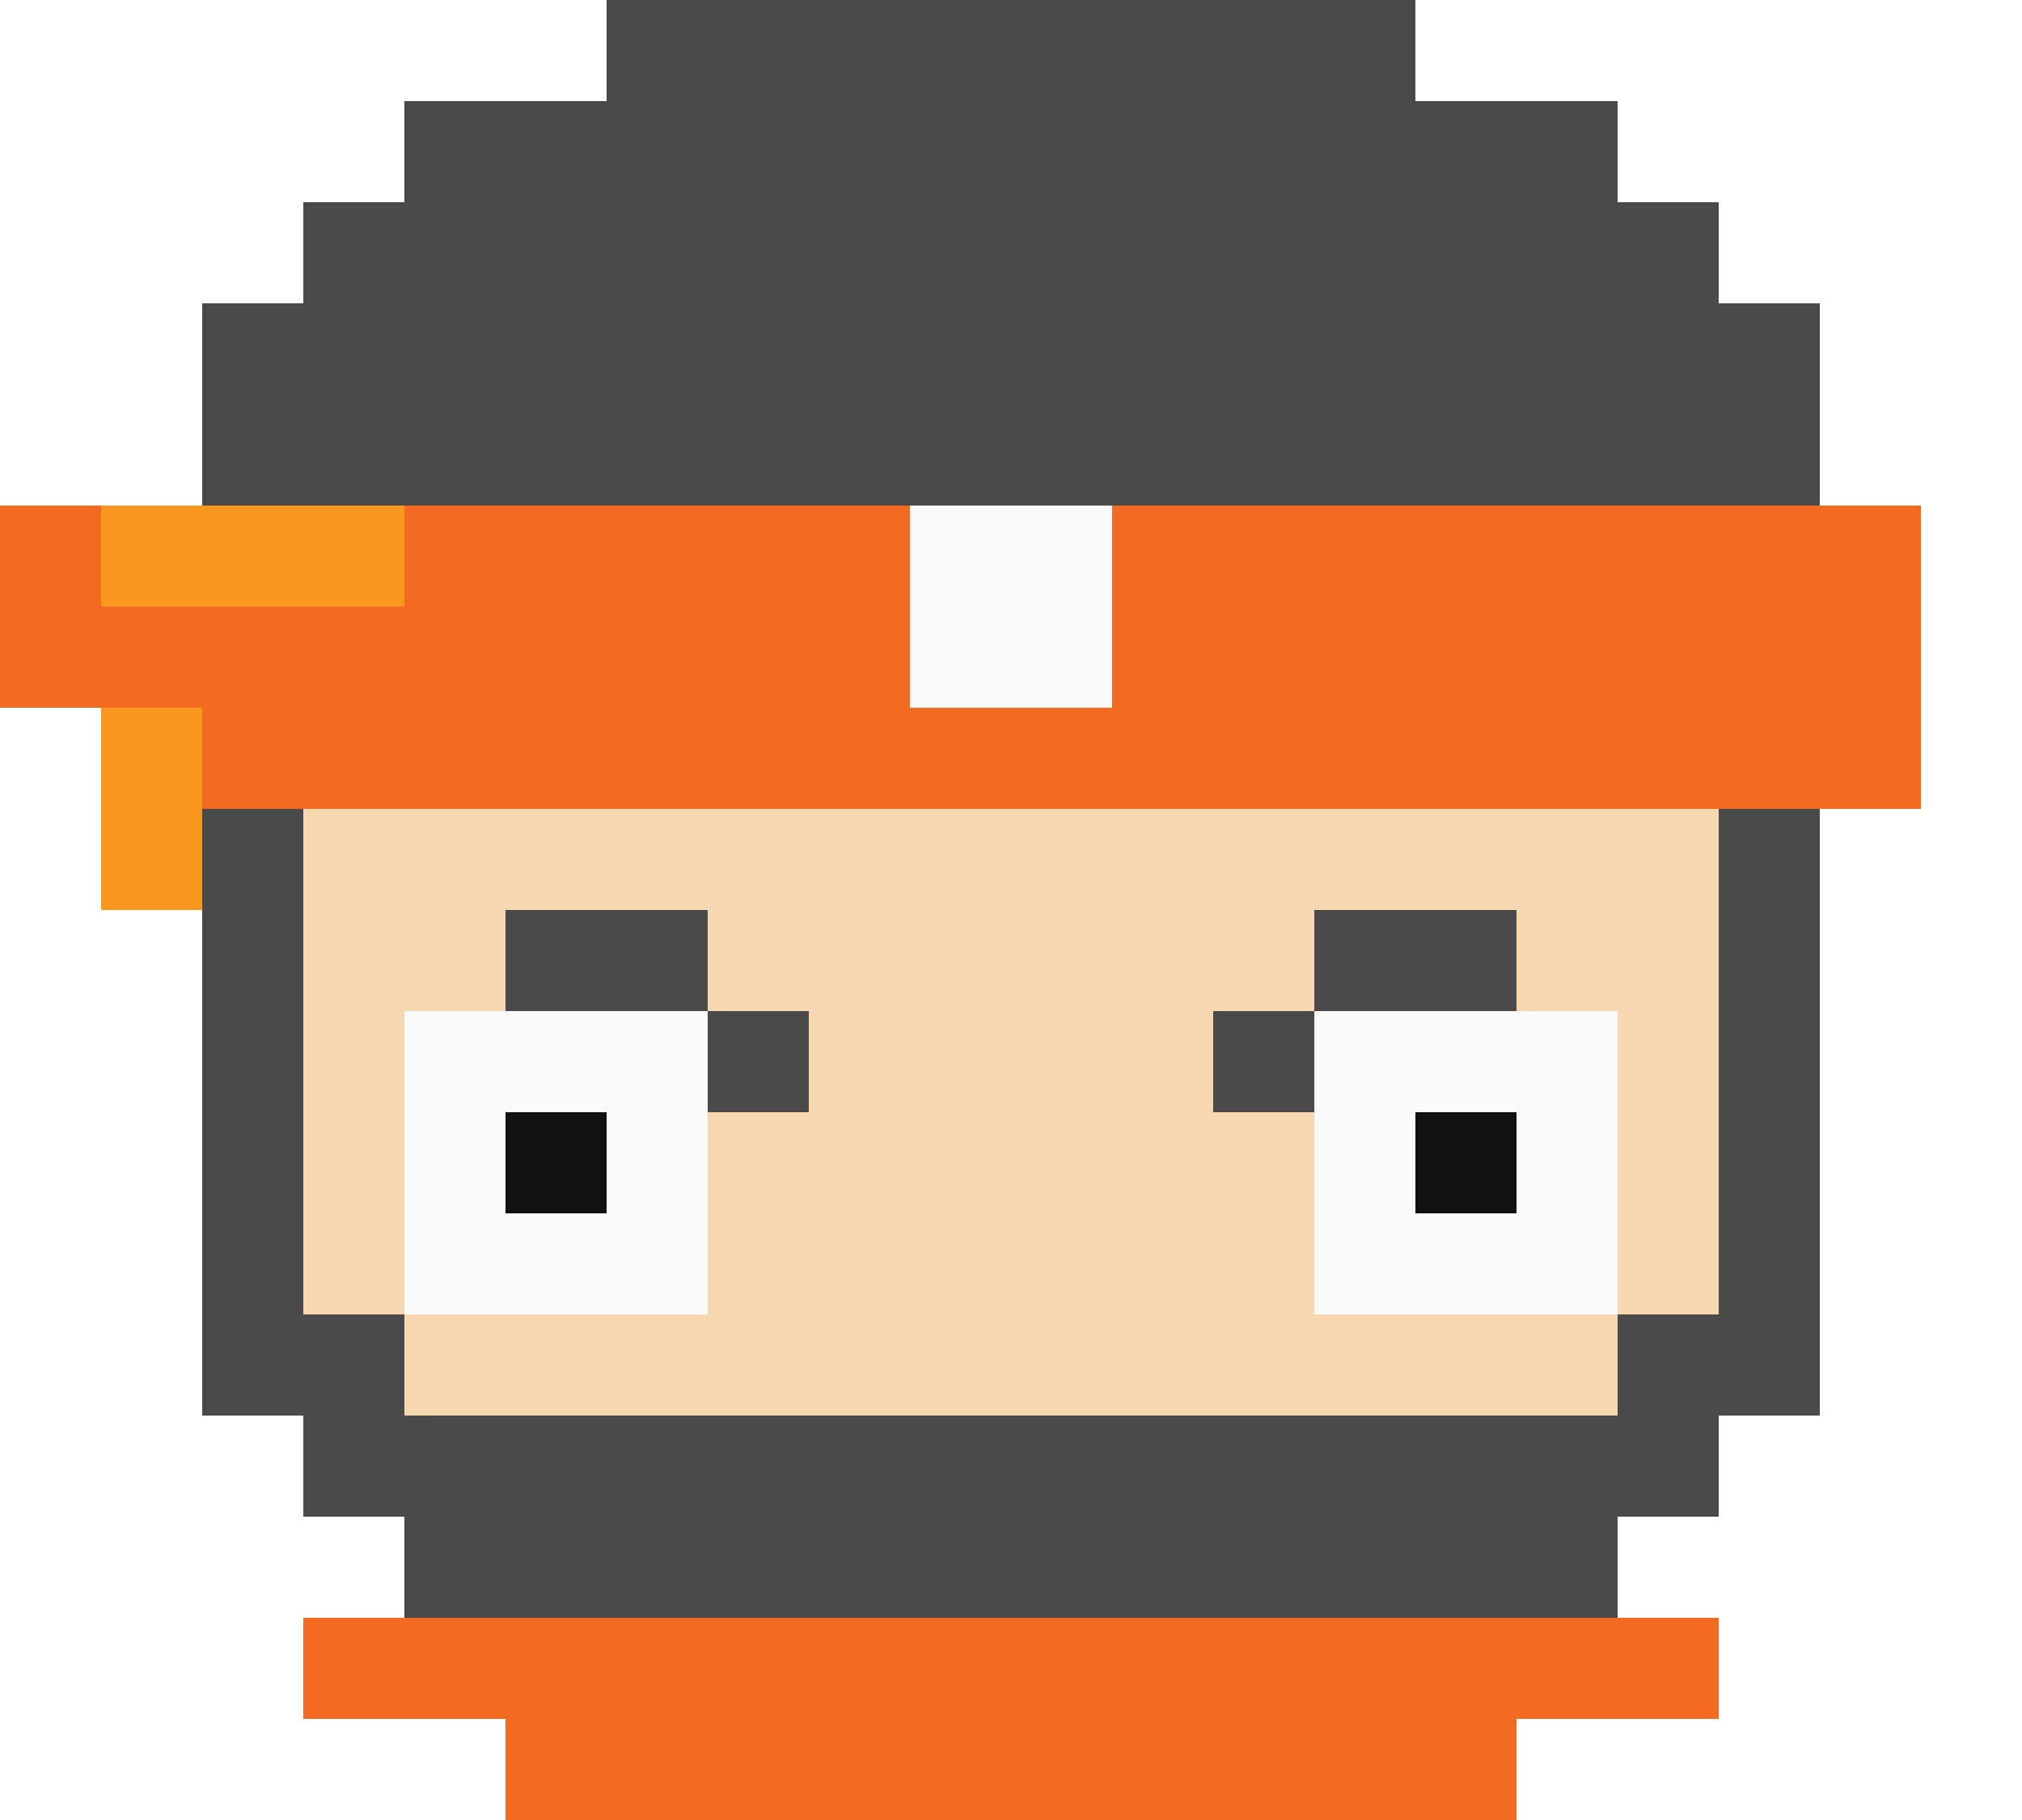
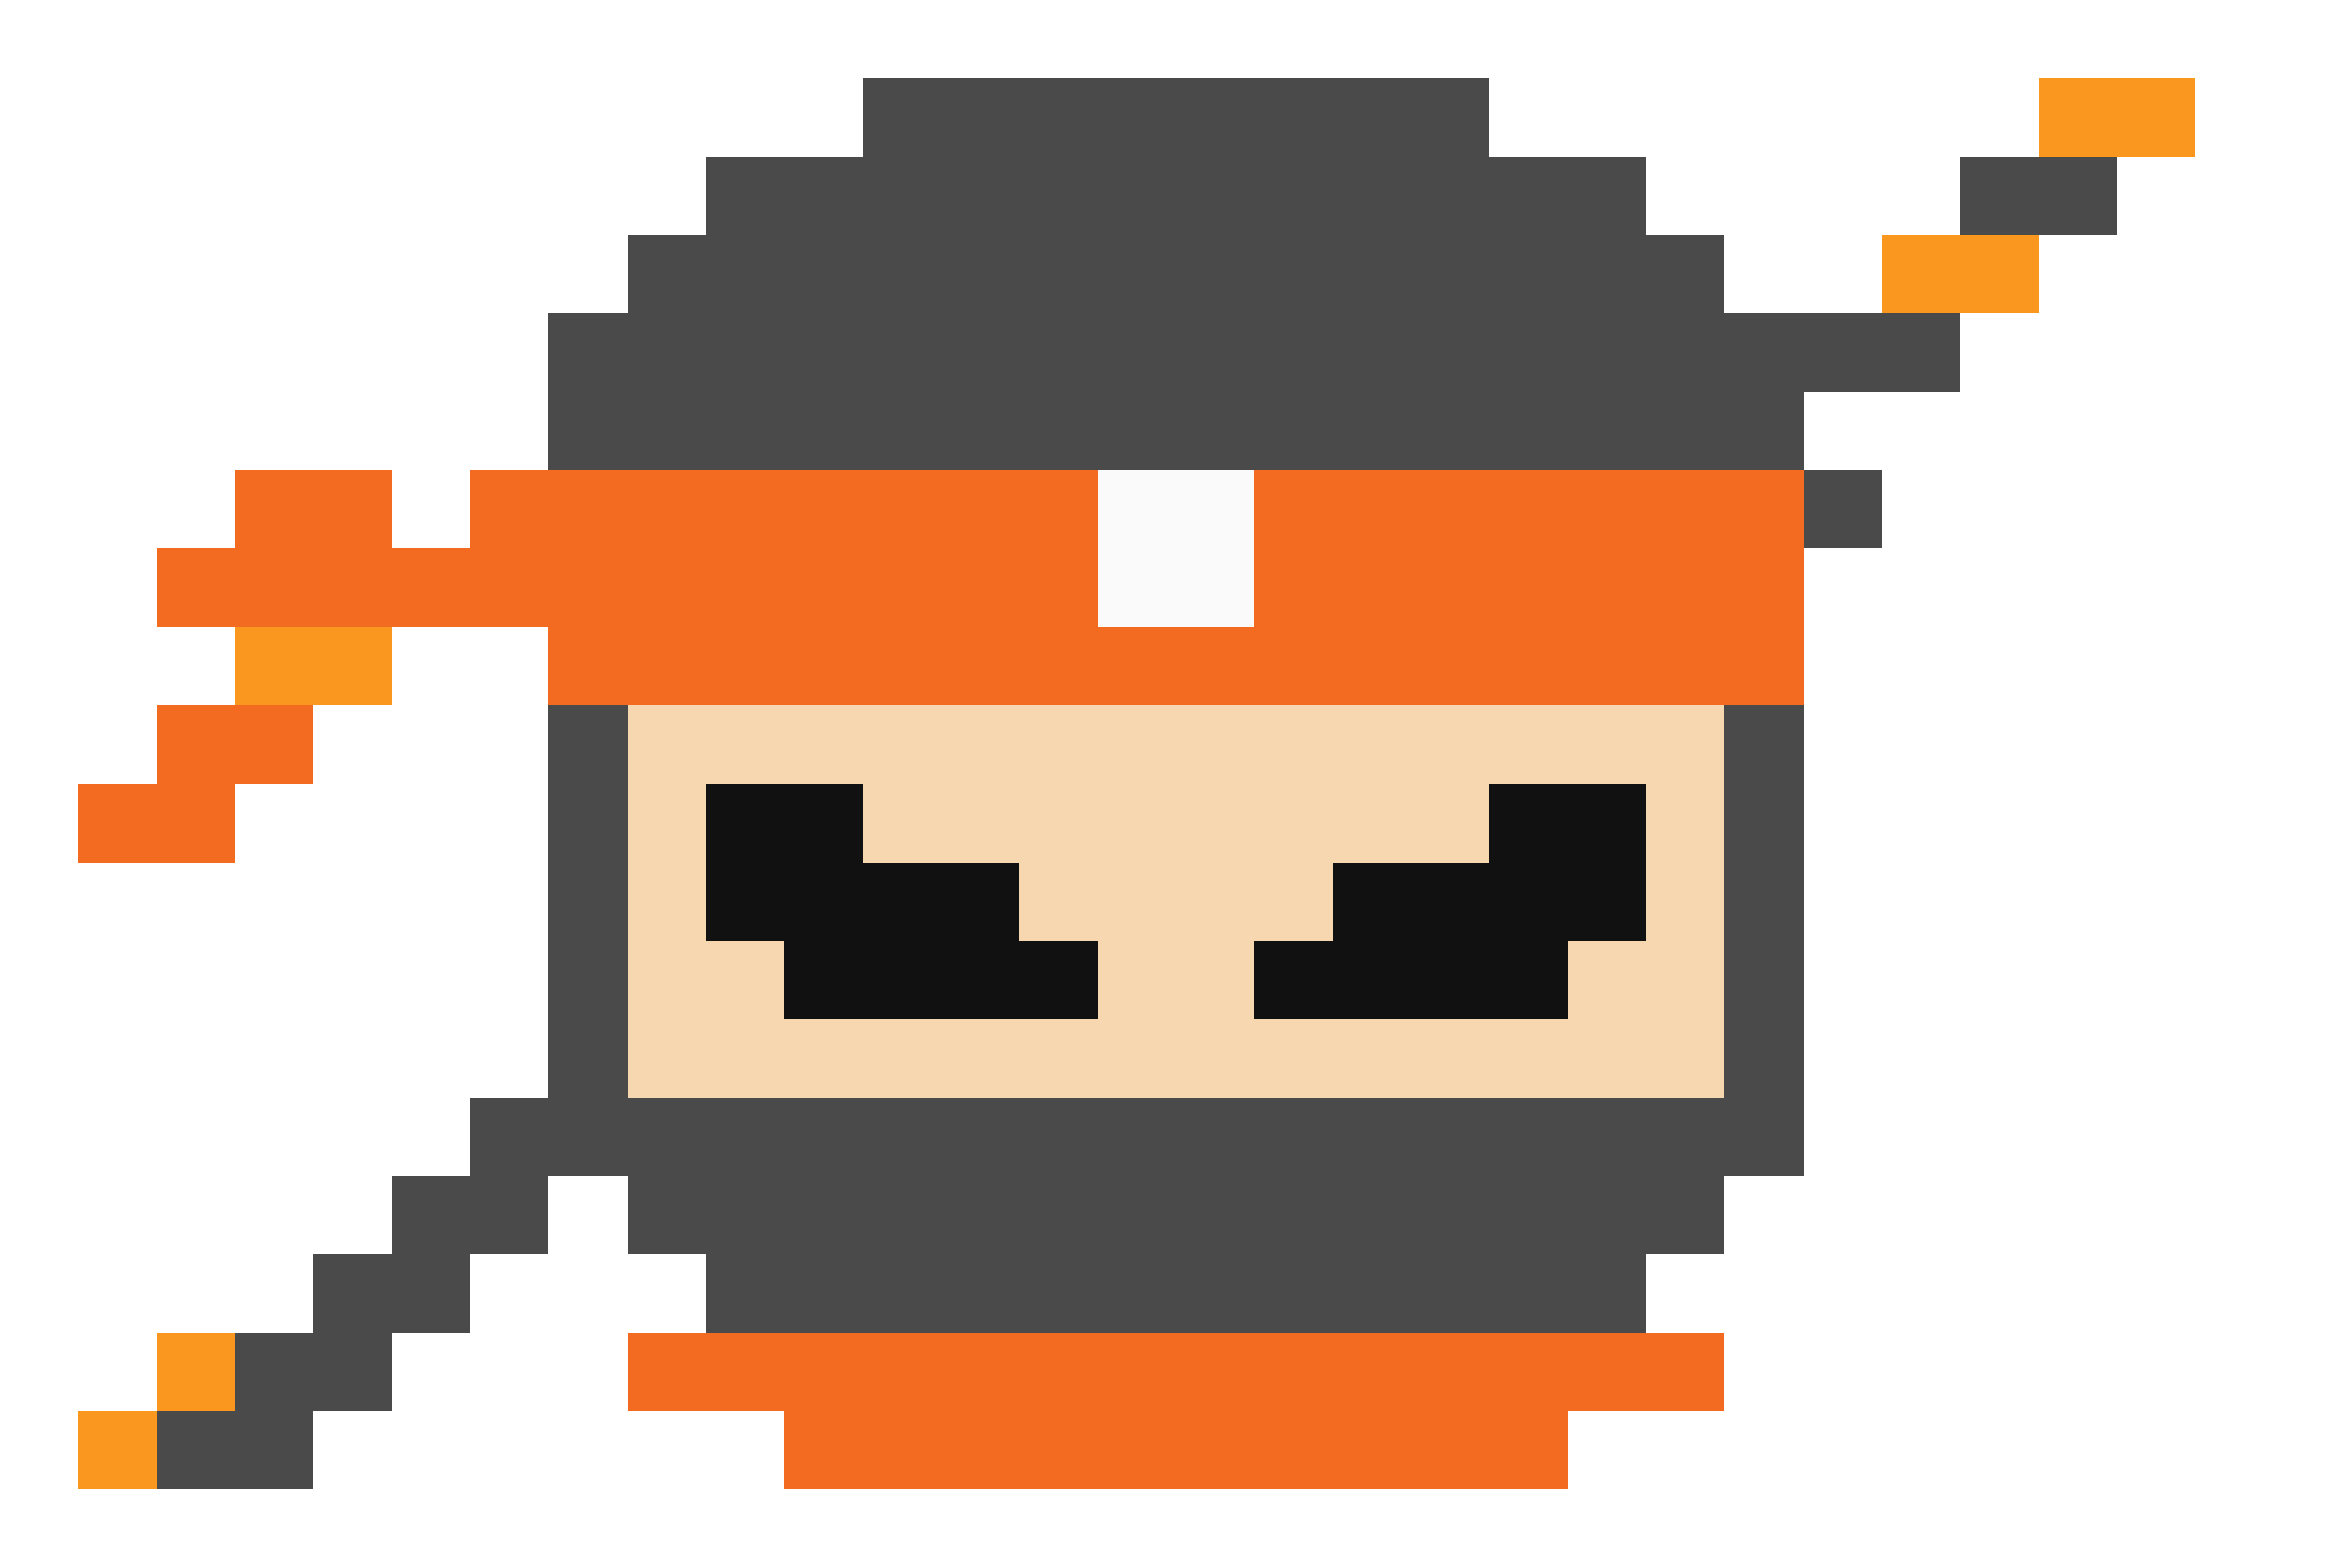
- <svg xmlns="http://www.w3.org/2000/svg" viewBox="0 0 200 180" width="200" height="180" shape-rendering="crispEdges" role="img" aria-label="jac-mini-coder ninja mascot">
-   <rect x="60" y="0" width="10" height="10" fill="#4a4a4a" />
-   <rect x="70" y="0" width="10" height="10" fill="#4a4a4a" />
-   <rect x="80" y="0" width="10" height="10" fill="#4a4a4a" />
-   <rect x="90" y="0" width="10" height="10" fill="#4a4a4a" />
-   <rect x="100" y="0" width="10" height="10" fill="#4a4a4a" />
-   <rect x="110" y="0" width="10" height="10" fill="#4a4a4a" />
-   <rect x="120" y="0" width="10" height="10" fill="#4a4a4a" />
-   <rect x="130" y="0" width="10" height="10" fill="#4a4a4a" />
-   <rect x="40" y="10" width="10" height="10" fill="#4a4a4a" />
-   <rect x="50" y="10" width="10" height="10" fill="#4a4a4a" />
-   <rect x="60" y="10" width="10" height="10" fill="#4a4a4a" />
-   <rect x="70" y="10" width="10" height="10" fill="#4a4a4a" />
-   <rect x="80" y="10" width="10" height="10" fill="#4a4a4a" />
-   <rect x="90" y="10" width="10" height="10" fill="#4a4a4a" />
-   <rect x="100" y="10" width="10" height="10" fill="#4a4a4a" />
-   <rect x="110" y="10" width="10" height="10" fill="#4a4a4a" />
-   <rect x="120" y="10" width="10" height="10" fill="#4a4a4a" />
-   <rect x="130" y="10" width="10" height="10" fill="#4a4a4a" />
-   <rect x="140" y="10" width="10" height="10" fill="#4a4a4a" />
-   <rect x="150" y="10" width="10" height="10" fill="#4a4a4a" />
-   <rect x="30" y="20" width="10" height="10" fill="#4a4a4a" />
-   <rect x="40" y="20" width="10" height="10" fill="#4a4a4a" />
-   <rect x="50" y="20" width="10" height="10" fill="#4a4a4a" />
-   <rect x="60" y="20" width="10" height="10" fill="#4a4a4a" />
-   <rect x="70" y="20" width="10" height="10" fill="#4a4a4a" />
-   <rect x="80" y="20" width="10" height="10" fill="#4a4a4a" />
-   <rect x="90" y="20" width="10" height="10" fill="#4a4a4a" />
-   <rect x="100" y="20" width="10" height="10" fill="#4a4a4a" />
-   <rect x="110" y="20" width="10" height="10" fill="#4a4a4a" />
-   <rect x="120" y="20" width="10" height="10" fill="#4a4a4a" />
-   <rect x="130" y="20" width="10" height="10" fill="#4a4a4a" />
-   <rect x="140" y="20" width="10" height="10" fill="#4a4a4a" />
-   <rect x="150" y="20" width="10" height="10" fill="#4a4a4a" />
-   <rect x="160" y="20" width="10" height="10" fill="#4a4a4a" />
-   <rect x="20" y="30" width="10" height="10" fill="#4a4a4a" />
-   <rect x="30" y="30" width="10" height="10" fill="#4a4a4a" />
-   <rect x="40" y="30" width="10" height="10" fill="#4a4a4a" />
-   <rect x="50" y="30" width="10" height="10" fill="#4a4a4a" />
-   <rect x="60" y="30" width="10" height="10" fill="#4a4a4a" />
-   <rect x="70" y="30" width="10" height="10" fill="#4a4a4a" />
-   <rect x="80" y="30" width="10" height="10" fill="#4a4a4a" />
-   <rect x="90" y="30" width="10" height="10" fill="#4a4a4a" />
-   <rect x="100" y="30" width="10" height="10" fill="#4a4a4a" />
-   <rect x="110" y="30" width="10" height="10" fill="#4a4a4a" />
-   <rect x="120" y="30" width="10" height="10" fill="#4a4a4a" />
-   <rect x="130" y="30" width="10" height="10" fill="#4a4a4a" />
-   <rect x="140" y="30" width="10" height="10" fill="#4a4a4a" />
-   <rect x="150" y="30" width="10" height="10" fill="#4a4a4a" />
-   <rect x="160" y="30" width="10" height="10" fill="#4a4a4a" />
-   <rect x="170" y="30" width="10" height="10" fill="#4a4a4a" />
-   <rect x="20" y="40" width="10" height="10" fill="#4a4a4a" />
-   <rect x="30" y="40" width="10" height="10" fill="#4a4a4a" />
-   <rect x="40" y="40" width="10" height="10" fill="#4a4a4a" />
-   <rect x="50" y="40" width="10" height="10" fill="#4a4a4a" />
-   <rect x="60" y="40" width="10" height="10" fill="#4a4a4a" />
-   <rect x="70" y="40" width="10" height="10" fill="#4a4a4a" />
-   <rect x="80" y="40" width="10" height="10" fill="#4a4a4a" />
-   <rect x="90" y="40" width="10" height="10" fill="#4a4a4a" />
-   <rect x="100" y="40" width="10" height="10" fill="#4a4a4a" />
-   <rect x="110" y="40" width="10" height="10" fill="#4a4a4a" />
-   <rect x="120" y="40" width="10" height="10" fill="#4a4a4a" />
-   <rect x="130" y="40" width="10" height="10" fill="#4a4a4a" />
-   <rect x="140" y="40" width="10" height="10" fill="#4a4a4a" />
-   <rect x="150" y="40" width="10" height="10" fill="#4a4a4a" />
-   <rect x="160" y="40" width="10" height="10" fill="#4a4a4a" />
-   <rect x="170" y="40" width="10" height="10" fill="#4a4a4a" />
-   <rect x="0" y="50" width="10" height="10" fill="#f26b21" />
-   <rect x="10" y="50" width="10" height="10" fill="#f9971e" />
-   <rect x="20" y="50" width="10" height="10" fill="#f9971e" />
-   <rect x="30" y="50" width="10" height="10" fill="#f9971e" />
-   <rect x="40" y="50" width="10" height="10" fill="#f26b21" />
-   <rect x="50" y="50" width="10" height="10" fill="#f26b21" />
-   <rect x="60" y="50" width="10" height="10" fill="#f26b21" />
-   <rect x="70" y="50" width="10" height="10" fill="#f26b21" />
-   <rect x="80" y="50" width="10" height="10" fill="#f26b21" />
-   <rect x="90" y="50" width="10" height="10" fill="#fafafa" />
-   <rect x="100" y="50" width="10" height="10" fill="#fafafa" />
-   <rect x="110" y="50" width="10" height="10" fill="#f26b21" />
-   <rect x="120" y="50" width="10" height="10" fill="#f26b21" />
-   <rect x="130" y="50" width="10" height="10" fill="#f26b21" />
-   <rect x="140" y="50" width="10" height="10" fill="#f26b21" />
-   <rect x="150" y="50" width="10" height="10" fill="#f26b21" />
-   <rect x="160" y="50" width="10" height="10" fill="#f26b21" />
-   <rect x="170" y="50" width="10" height="10" fill="#f26b21" />
-   <rect x="180" y="50" width="10" height="10" fill="#f26b21" />
-   <rect x="0" y="60" width="10" height="10" fill="#f26b21" />
-   <rect x="10" y="60" width="10" height="10" fill="#f26b21" />
-   <rect x="20" y="60" width="10" height="10" fill="#f26b21" />
-   <rect x="30" y="60" width="10" height="10" fill="#f26b21" />
-   <rect x="40" y="60" width="10" height="10" fill="#f26b21" />
-   <rect x="50" y="60" width="10" height="10" fill="#f26b21" />
-   <rect x="60" y="60" width="10" height="10" fill="#f26b21" />
-   <rect x="70" y="60" width="10" height="10" fill="#f26b21" />
-   <rect x="80" y="60" width="10" height="10" fill="#f26b21" />
-   <rect x="90" y="60" width="10" height="10" fill="#fafafa" />
-   <rect x="100" y="60" width="10" height="10" fill="#fafafa" />
-   <rect x="110" y="60" width="10" height="10" fill="#f26b21" />
-   <rect x="120" y="60" width="10" height="10" fill="#f26b21" />
-   <rect x="130" y="60" width="10" height="10" fill="#f26b21" />
-   <rect x="140" y="60" width="10" height="10" fill="#f26b21" />
-   <rect x="150" y="60" width="10" height="10" fill="#f26b21" />
-   <rect x="160" y="60" width="10" height="10" fill="#f26b21" />
-   <rect x="170" y="60" width="10" height="10" fill="#f26b21" />
-   <rect x="180" y="60" width="10" height="10" fill="#f26b21" />
-   <rect x="10" y="70" width="10" height="10" fill="#f9971e" />
-   <rect x="20" y="70" width="10" height="10" fill="#f26b21" />
-   <rect x="30" y="70" width="10" height="10" fill="#f26b21" />
-   <rect x="40" y="70" width="10" height="10" fill="#f26b21" />
-   <rect x="50" y="70" width="10" height="10" fill="#f26b21" />
-   <rect x="60" y="70" width="10" height="10" fill="#f26b21" />
-   <rect x="70" y="70" width="10" height="10" fill="#f26b21" />
-   <rect x="80" y="70" width="10" height="10" fill="#f26b21" />
-   <rect x="90" y="70" width="10" height="10" fill="#f26b21" />
-   <rect x="100" y="70" width="10" height="10" fill="#f26b21" />
-   <rect x="110" y="70" width="10" height="10" fill="#f26b21" />
-   <rect x="120" y="70" width="10" height="10" fill="#f26b21" />
-   <rect x="130" y="70" width="10" height="10" fill="#f26b21" />
-   <rect x="140" y="70" width="10" height="10" fill="#f26b21" />
-   <rect x="150" y="70" width="10" height="10" fill="#f26b21" />
-   <rect x="160" y="70" width="10" height="10" fill="#f26b21" />
-   <rect x="170" y="70" width="10" height="10" fill="#f26b21" />
-   <rect x="180" y="70" width="10" height="10" fill="#f26b21" />
-   <rect x="10" y="80" width="10" height="10" fill="#f9971e" />
-   <rect x="20" y="80" width="10" height="10" fill="#4a4a4a" />
-   <rect x="30" y="80" width="10" height="10" fill="#f6d7b0" />
-   <rect x="40" y="80" width="10" height="10" fill="#f6d7b0" />
-   <rect x="50" y="80" width="10" height="10" fill="#f6d7b0" />
-   <rect x="60" y="80" width="10" height="10" fill="#f6d7b0" />
-   <rect x="70" y="80" width="10" height="10" fill="#f6d7b0" />
-   <rect x="80" y="80" width="10" height="10" fill="#f6d7b0" />
-   <rect x="90" y="80" width="10" height="10" fill="#f6d7b0" />
-   <rect x="100" y="80" width="10" height="10" fill="#f6d7b0" />
-   <rect x="110" y="80" width="10" height="10" fill="#f6d7b0" />
-   <rect x="120" y="80" width="10" height="10" fill="#f6d7b0" />
-   <rect x="130" y="80" width="10" height="10" fill="#f6d7b0" />
-   <rect x="140" y="80" width="10" height="10" fill="#f6d7b0" />
-   <rect x="150" y="80" width="10" height="10" fill="#f6d7b0" />
-   <rect x="160" y="80" width="10" height="10" fill="#f6d7b0" />
-   <rect x="170" y="80" width="10" height="10" fill="#4a4a4a" />
-   <rect x="20" y="90" width="10" height="10" fill="#4a4a4a" />
-   <rect x="30" y="90" width="10" height="10" fill="#f6d7b0" />
-   <rect x="40" y="90" width="10" height="10" fill="#f6d7b0" />
-   <rect x="50" y="90" width="10" height="10" fill="#4a4a4a" />
-   <rect x="60" y="90" width="10" height="10" fill="#4a4a4a" />
-   <rect x="70" y="90" width="10" height="10" fill="#f6d7b0" />
-   <rect x="80" y="90" width="10" height="10" fill="#f6d7b0" />
-   <rect x="90" y="90" width="10" height="10" fill="#f6d7b0" />
-   <rect x="100" y="90" width="10" height="10" fill="#f6d7b0" />
-   <rect x="110" y="90" width="10" height="10" fill="#f6d7b0" />
-   <rect x="120" y="90" width="10" height="10" fill="#f6d7b0" />
-   <rect x="130" y="90" width="10" height="10" fill="#4a4a4a" />
-   <rect x="140" y="90" width="10" height="10" fill="#4a4a4a" />
-   <rect x="150" y="90" width="10" height="10" fill="#f6d7b0" />
-   <rect x="160" y="90" width="10" height="10" fill="#f6d7b0" />
-   <rect x="170" y="90" width="10" height="10" fill="#4a4a4a" />
-   <rect x="20" y="100" width="10" height="10" fill="#4a4a4a" />
-   <rect x="30" y="100" width="10" height="10" fill="#f6d7b0" />
-   <rect x="40" y="100" width="10" height="10" fill="#fafafa" />
-   <rect x="50" y="100" width="10" height="10" fill="#fafafa" />
-   <rect x="60" y="100" width="10" height="10" fill="#fafafa" />
-   <rect x="70" y="100" width="10" height="10" fill="#4a4a4a" />
-   <rect x="80" y="100" width="10" height="10" fill="#f6d7b0" />
-   <rect x="90" y="100" width="10" height="10" fill="#f6d7b0" />
-   <rect x="100" y="100" width="10" height="10" fill="#f6d7b0" />
-   <rect x="110" y="100" width="10" height="10" fill="#f6d7b0" />
-   <rect x="120" y="100" width="10" height="10" fill="#4a4a4a" />
-   <rect x="130" y="100" width="10" height="10" fill="#fafafa" />
-   <rect x="140" y="100" width="10" height="10" fill="#fafafa" />
-   <rect x="150" y="100" width="10" height="10" fill="#fafafa" />
-   <rect x="160" y="100" width="10" height="10" fill="#f6d7b0" />
-   <rect x="170" y="100" width="10" height="10" fill="#4a4a4a" />
-   <rect x="20" y="110" width="10" height="10" fill="#4a4a4a" />
-   <rect x="30" y="110" width="10" height="10" fill="#f6d7b0" />
-   <rect x="40" y="110" width="10" height="10" fill="#fafafa" />
-   <rect x="50" y="110" width="10" height="10" fill="#111111" />
-   <rect x="60" y="110" width="10" height="10" fill="#fafafa" />
-   <rect x="70" y="110" width="10" height="10" fill="#f6d7b0" />
-   <rect x="80" y="110" width="10" height="10" fill="#f6d7b0" />
-   <rect x="90" y="110" width="10" height="10" fill="#f6d7b0" />
-   <rect x="100" y="110" width="10" height="10" fill="#f6d7b0" />
-   <rect x="110" y="110" width="10" height="10" fill="#f6d7b0" />
-   <rect x="120" y="110" width="10" height="10" fill="#f6d7b0" />
-   <rect x="130" y="110" width="10" height="10" fill="#fafafa" />
-   <rect x="140" y="110" width="10" height="10" fill="#111111" />
-   <rect x="150" y="110" width="10" height="10" fill="#fafafa" />
-   <rect x="160" y="110" width="10" height="10" fill="#f6d7b0" />
-   <rect x="170" y="110" width="10" height="10" fill="#4a4a4a" />
-   <rect x="20" y="120" width="10" height="10" fill="#4a4a4a" />
-   <rect x="30" y="120" width="10" height="10" fill="#f6d7b0" />
-   <rect x="40" y="120" width="10" height="10" fill="#fafafa" />
-   <rect x="50" y="120" width="10" height="10" fill="#fafafa" />
-   <rect x="60" y="120" width="10" height="10" fill="#fafafa" />
-   <rect x="70" y="120" width="10" height="10" fill="#f6d7b0" />
-   <rect x="80" y="120" width="10" height="10" fill="#f6d7b0" />
-   <rect x="90" y="120" width="10" height="10" fill="#f6d7b0" />
-   <rect x="100" y="120" width="10" height="10" fill="#f6d7b0" />
-   <rect x="110" y="120" width="10" height="10" fill="#f6d7b0" />
-   <rect x="120" y="120" width="10" height="10" fill="#f6d7b0" />
-   <rect x="130" y="120" width="10" height="10" fill="#fafafa" />
-   <rect x="140" y="120" width="10" height="10" fill="#fafafa" />
-   <rect x="150" y="120" width="10" height="10" fill="#fafafa" />
-   <rect x="160" y="120" width="10" height="10" fill="#f6d7b0" />
-   <rect x="170" y="120" width="10" height="10" fill="#4a4a4a" />
-   <rect x="20" y="130" width="10" height="10" fill="#4a4a4a" />
-   <rect x="30" y="130" width="10" height="10" fill="#4a4a4a" />
-   <rect x="40" y="130" width="10" height="10" fill="#f6d7b0" />
-   <rect x="50" y="130" width="10" height="10" fill="#f6d7b0" />
-   <rect x="60" y="130" width="10" height="10" fill="#f6d7b0" />
-   <rect x="70" y="130" width="10" height="10" fill="#f6d7b0" />
-   <rect x="80" y="130" width="10" height="10" fill="#f6d7b0" />
-   <rect x="90" y="130" width="10" height="10" fill="#f6d7b0" />
-   <rect x="100" y="130" width="10" height="10" fill="#f6d7b0" />
-   <rect x="110" y="130" width="10" height="10" fill="#f6d7b0" />
-   <rect x="120" y="130" width="10" height="10" fill="#f6d7b0" />
-   <rect x="130" y="130" width="10" height="10" fill="#f6d7b0" />
-   <rect x="140" y="130" width="10" height="10" fill="#f6d7b0" />
-   <rect x="150" y="130" width="10" height="10" fill="#f6d7b0" />
-   <rect x="160" y="130" width="10" height="10" fill="#4a4a4a" />
-   <rect x="170" y="130" width="10" height="10" fill="#4a4a4a" />
-   <rect x="30" y="140" width="10" height="10" fill="#4a4a4a" />
-   <rect x="40" y="140" width="10" height="10" fill="#4a4a4a" />
-   <rect x="50" y="140" width="10" height="10" fill="#4a4a4a" />
-   <rect x="60" y="140" width="10" height="10" fill="#4a4a4a" />
-   <rect x="70" y="140" width="10" height="10" fill="#4a4a4a" />
-   <rect x="80" y="140" width="10" height="10" fill="#4a4a4a" />
-   <rect x="90" y="140" width="10" height="10" fill="#4a4a4a" />
-   <rect x="100" y="140" width="10" height="10" fill="#4a4a4a" />
-   <rect x="110" y="140" width="10" height="10" fill="#4a4a4a" />
-   <rect x="120" y="140" width="10" height="10" fill="#4a4a4a" />
-   <rect x="130" y="140" width="10" height="10" fill="#4a4a4a" />
-   <rect x="140" y="140" width="10" height="10" fill="#4a4a4a" />
-   <rect x="150" y="140" width="10" height="10" fill="#4a4a4a" />
-   <rect x="160" y="140" width="10" height="10" fill="#4a4a4a" />
-   <rect x="40" y="150" width="10" height="10" fill="#4a4a4a" />
-   <rect x="50" y="150" width="10" height="10" fill="#4a4a4a" />
-   <rect x="60" y="150" width="10" height="10" fill="#4a4a4a" />
-   <rect x="70" y="150" width="10" height="10" fill="#4a4a4a" />
-   <rect x="80" y="150" width="10" height="10" fill="#4a4a4a" />
-   <rect x="90" y="150" width="10" height="10" fill="#4a4a4a" />
-   <rect x="100" y="150" width="10" height="10" fill="#4a4a4a" />
-   <rect x="110" y="150" width="10" height="10" fill="#4a4a4a" />
-   <rect x="120" y="150" width="10" height="10" fill="#4a4a4a" />
-   <rect x="130" y="150" width="10" height="10" fill="#4a4a4a" />
-   <rect x="140" y="150" width="10" height="10" fill="#4a4a4a" />
-   <rect x="150" y="150" width="10" height="10" fill="#4a4a4a" />
-   <rect x="30" y="160" width="10" height="10" fill="#f26b21" />
-   <rect x="40" y="160" width="10" height="10" fill="#f26b21" />
-   <rect x="50" y="160" width="10" height="10" fill="#f26b21" />
-   <rect x="60" y="160" width="10" height="10" fill="#f26b21" />
-   <rect x="70" y="160" width="10" height="10" fill="#f26b21" />
-   <rect x="80" y="160" width="10" height="10" fill="#f26b21" />
-   <rect x="90" y="160" width="10" height="10" fill="#f26b21" />
-   <rect x="100" y="160" width="10" height="10" fill="#f26b21" />
-   <rect x="110" y="160" width="10" height="10" fill="#f26b21" />
-   <rect x="120" y="160" width="10" height="10" fill="#f26b21" />
-   <rect x="130" y="160" width="10" height="10" fill="#f26b21" />
-   <rect x="140" y="160" width="10" height="10" fill="#f26b21" />
-   <rect x="150" y="160" width="10" height="10" fill="#f26b21" />
-   <rect x="160" y="160" width="10" height="10" fill="#f26b21" />
-   <rect x="50" y="170" width="10" height="10" fill="#f26b21" />
-   <rect x="60" y="170" width="10" height="10" fill="#f26b21" />
-   <rect x="70" y="170" width="10" height="10" fill="#f26b21" />
-   <rect x="80" y="170" width="10" height="10" fill="#f26b21" />
-   <rect x="90" y="170" width="10" height="10" fill="#f26b21" />
-   <rect x="100" y="170" width="10" height="10" fill="#f26b21" />
-   <rect x="110" y="170" width="10" height="10" fill="#f26b21" />
-   <rect x="120" y="170" width="10" height="10" fill="#f26b21" />
-   <rect x="130" y="170" width="10" height="10" fill="#f26b21" />
-   <rect x="140" y="170" width="10" height="10" fill="#f26b21" />
+ <svg xmlns="http://www.w3.org/2000/svg" width="480" height="320" viewBox="0 0 30 20" shape-rendering="crispEdges">
+   <rect x="11" y="1" width="1" height="1" fill="#4a4a4a" />
+   <rect x="12" y="1" width="1" height="1" fill="#4a4a4a" />
+   <rect x="13" y="1" width="1" height="1" fill="#4a4a4a" />
+   <rect x="14" y="1" width="1" height="1" fill="#4a4a4a" />
+   <rect x="15" y="1" width="1" height="1" fill="#4a4a4a" />
+   <rect x="16" y="1" width="1" height="1" fill="#4a4a4a" />
+   <rect x="17" y="1" width="1" height="1" fill="#4a4a4a" />
+   <rect x="18" y="1" width="1" height="1" fill="#4a4a4a" />
+   <rect x="26" y="1" width="1" height="1" fill="#f9971e" />
+   <rect x="27" y="1" width="1" height="1" fill="#f9971e" />
+   <rect x="9" y="2" width="1" height="1" fill="#4a4a4a" />
+   <rect x="10" y="2" width="1" height="1" fill="#4a4a4a" />
+   <rect x="11" y="2" width="1" height="1" fill="#4a4a4a" />
+   <rect x="12" y="2" width="1" height="1" fill="#4a4a4a" />
+   <rect x="13" y="2" width="1" height="1" fill="#4a4a4a" />
+   <rect x="14" y="2" width="1" height="1" fill="#4a4a4a" />
+   <rect x="15" y="2" width="1" height="1" fill="#4a4a4a" />
+   <rect x="16" y="2" width="1" height="1" fill="#4a4a4a" />
+   <rect x="17" y="2" width="1" height="1" fill="#4a4a4a" />
+   <rect x="18" y="2" width="1" height="1" fill="#4a4a4a" />
+   <rect x="19" y="2" width="1" height="1" fill="#4a4a4a" />
+   <rect x="20" y="2" width="1" height="1" fill="#4a4a4a" />
+   <rect x="25" y="2" width="1" height="1" fill="#4a4a4a" />
+   <rect x="26" y="2" width="1" height="1" fill="#4a4a4a" />
+   <rect x="8" y="3" width="1" height="1" fill="#4a4a4a" />
+   <rect x="9" y="3" width="1" height="1" fill="#4a4a4a" />
+   <rect x="10" y="3" width="1" height="1" fill="#4a4a4a" />
+   <rect x="11" y="3" width="1" height="1" fill="#4a4a4a" />
+   <rect x="12" y="3" width="1" height="1" fill="#4a4a4a" />
+   <rect x="13" y="3" width="1" height="1" fill="#4a4a4a" />
+   <rect x="14" y="3" width="1" height="1" fill="#4a4a4a" />
+   <rect x="15" y="3" width="1" height="1" fill="#4a4a4a" />
+   <rect x="16" y="3" width="1" height="1" fill="#4a4a4a" />
+   <rect x="17" y="3" width="1" height="1" fill="#4a4a4a" />
+   <rect x="18" y="3" width="1" height="1" fill="#4a4a4a" />
+   <rect x="19" y="3" width="1" height="1" fill="#4a4a4a" />
+   <rect x="20" y="3" width="1" height="1" fill="#4a4a4a" />
+   <rect x="21" y="3" width="1" height="1" fill="#4a4a4a" />
+   <rect x="24" y="3" width="1" height="1" fill="#f9971e" />
+   <rect x="25" y="3" width="1" height="1" fill="#f9971e" />
+   <rect x="7" y="4" width="1" height="1" fill="#4a4a4a" />
+   <rect x="8" y="4" width="1" height="1" fill="#4a4a4a" />
+   <rect x="9" y="4" width="1" height="1" fill="#4a4a4a" />
+   <rect x="10" y="4" width="1" height="1" fill="#4a4a4a" />
+   <rect x="11" y="4" width="1" height="1" fill="#4a4a4a" />
+   <rect x="12" y="4" width="1" height="1" fill="#4a4a4a" />
+   <rect x="13" y="4" width="1" height="1" fill="#4a4a4a" />
+   <rect x="14" y="4" width="1" height="1" fill="#4a4a4a" />
+   <rect x="15" y="4" width="1" height="1" fill="#4a4a4a" />
+   <rect x="16" y="4" width="1" height="1" fill="#4a4a4a" />
+   <rect x="17" y="4" width="1" height="1" fill="#4a4a4a" />
+   <rect x="18" y="4" width="1" height="1" fill="#4a4a4a" />
+   <rect x="19" y="4" width="1" height="1" fill="#4a4a4a" />
+   <rect x="20" y="4" width="1" height="1" fill="#4a4a4a" />
+   <rect x="21" y="4" width="1" height="1" fill="#4a4a4a" />
+   <rect x="22" y="4" width="1" height="1" fill="#4a4a4a" />
+   <rect x="23" y="4" width="1" height="1" fill="#4a4a4a" />
+   <rect x="24" y="4" width="1" height="1" fill="#4a4a4a" />
+   <rect x="7" y="5" width="1" height="1" fill="#4a4a4a" />
+   <rect x="8" y="5" width="1" height="1" fill="#4a4a4a" />
+   <rect x="9" y="5" width="1" height="1" fill="#4a4a4a" />
+   <rect x="10" y="5" width="1" height="1" fill="#4a4a4a" />
+   <rect x="11" y="5" width="1" height="1" fill="#4a4a4a" />
+   <rect x="12" y="5" width="1" height="1" fill="#4a4a4a" />
+   <rect x="13" y="5" width="1" height="1" fill="#4a4a4a" />
+   <rect x="14" y="5" width="1" height="1" fill="#4a4a4a" />
+   <rect x="15" y="5" width="1" height="1" fill="#4a4a4a" />
+   <rect x="16" y="5" width="1" height="1" fill="#4a4a4a" />
+   <rect x="17" y="5" width="1" height="1" fill="#4a4a4a" />
+   <rect x="18" y="5" width="1" height="1" fill="#4a4a4a" />
+   <rect x="19" y="5" width="1" height="1" fill="#4a4a4a" />
+   <rect x="20" y="5" width="1" height="1" fill="#4a4a4a" />
+   <rect x="21" y="5" width="1" height="1" fill="#4a4a4a" />
+   <rect x="22" y="5" width="1" height="1" fill="#4a4a4a" />
+   <rect x="3" y="6" width="1" height="1" fill="#f26b21" />
+   <rect x="4" y="6" width="1" height="1" fill="#f26b21" />
+   <rect x="6" y="6" width="1" height="1" fill="#f26b21" />
+   <rect x="7" y="6" width="1" height="1" fill="#f26b21" />
+   <rect x="8" y="6" width="1" height="1" fill="#f26b21" />
+   <rect x="9" y="6" width="1" height="1" fill="#f26b21" />
+   <rect x="10" y="6" width="1" height="1" fill="#f26b21" />
+   <rect x="11" y="6" width="1" height="1" fill="#f26b21" />
+   <rect x="12" y="6" width="1" height="1" fill="#f26b21" />
+   <rect x="13" y="6" width="1" height="1" fill="#f26b21" />
+   <rect x="14" y="6" width="1" height="1" fill="#fafafa" />
+   <rect x="15" y="6" width="1" height="1" fill="#fafafa" />
+   <rect x="16" y="6" width="1" height="1" fill="#f26b21" />
+   <rect x="17" y="6" width="1" height="1" fill="#f26b21" />
+   <rect x="18" y="6" width="1" height="1" fill="#f26b21" />
+   <rect x="19" y="6" width="1" height="1" fill="#f26b21" />
+   <rect x="20" y="6" width="1" height="1" fill="#f26b21" />
+   <rect x="21" y="6" width="1" height="1" fill="#f26b21" />
+   <rect x="22" y="6" width="1" height="1" fill="#f26b21" />
+   <rect x="23" y="6" width="1" height="1" fill="#4a4a4a" />
+   <rect x="2" y="7" width="1" height="1" fill="#f26b21" />
+   <rect x="3" y="7" width="1" height="1" fill="#f26b21" />
+   <rect x="4" y="7" width="1" height="1" fill="#f26b21" />
+   <rect x="5" y="7" width="1" height="1" fill="#f26b21" />
+   <rect x="6" y="7" width="1" height="1" fill="#f26b21" />
+   <rect x="7" y="7" width="1" height="1" fill="#f26b21" />
+   <rect x="8" y="7" width="1" height="1" fill="#f26b21" />
+   <rect x="9" y="7" width="1" height="1" fill="#f26b21" />
+   <rect x="10" y="7" width="1" height="1" fill="#f26b21" />
+   <rect x="11" y="7" width="1" height="1" fill="#f26b21" />
+   <rect x="12" y="7" width="1" height="1" fill="#f26b21" />
+   <rect x="13" y="7" width="1" height="1" fill="#f26b21" />
+   <rect x="14" y="7" width="1" height="1" fill="#fafafa" />
+   <rect x="15" y="7" width="1" height="1" fill="#fafafa" />
+   <rect x="16" y="7" width="1" height="1" fill="#f26b21" />
+   <rect x="17" y="7" width="1" height="1" fill="#f26b21" />
+   <rect x="18" y="7" width="1" height="1" fill="#f26b21" />
+   <rect x="19" y="7" width="1" height="1" fill="#f26b21" />
+   <rect x="20" y="7" width="1" height="1" fill="#f26b21" />
+   <rect x="21" y="7" width="1" height="1" fill="#f26b21" />
+   <rect x="22" y="7" width="1" height="1" fill="#f26b21" />
+   <rect x="3" y="8" width="1" height="1" fill="#f9971e" />
+   <rect x="4" y="8" width="1" height="1" fill="#f9971e" />
+   <rect x="7" y="8" width="1" height="1" fill="#f26b21" />
+   <rect x="8" y="8" width="1" height="1" fill="#f26b21" />
+   <rect x="9" y="8" width="1" height="1" fill="#f26b21" />
+   <rect x="10" y="8" width="1" height="1" fill="#f26b21" />
+   <rect x="11" y="8" width="1" height="1" fill="#f26b21" />
+   <rect x="12" y="8" width="1" height="1" fill="#f26b21" />
+   <rect x="13" y="8" width="1" height="1" fill="#f26b21" />
+   <rect x="14" y="8" width="1" height="1" fill="#f26b21" />
+   <rect x="15" y="8" width="1" height="1" fill="#f26b21" />
+   <rect x="16" y="8" width="1" height="1" fill="#f26b21" />
+   <rect x="17" y="8" width="1" height="1" fill="#f26b21" />
+   <rect x="18" y="8" width="1" height="1" fill="#f26b21" />
+   <rect x="19" y="8" width="1" height="1" fill="#f26b21" />
+   <rect x="20" y="8" width="1" height="1" fill="#f26b21" />
+   <rect x="21" y="8" width="1" height="1" fill="#f26b21" />
+   <rect x="22" y="8" width="1" height="1" fill="#f26b21" />
+   <rect x="2" y="9" width="1" height="1" fill="#f26b21" />
+   <rect x="3" y="9" width="1" height="1" fill="#f26b21" />
+   <rect x="7" y="9" width="1" height="1" fill="#4a4a4a" />
+   <rect x="8" y="9" width="1" height="1" fill="#f6d7b0" />
+   <rect x="9" y="9" width="1" height="1" fill="#f6d7b0" />
+   <rect x="10" y="9" width="1" height="1" fill="#f6d7b0" />
+   <rect x="11" y="9" width="1" height="1" fill="#f6d7b0" />
+   <rect x="12" y="9" width="1" height="1" fill="#f6d7b0" />
+   <rect x="13" y="9" width="1" height="1" fill="#f6d7b0" />
+   <rect x="14" y="9" width="1" height="1" fill="#f6d7b0" />
+   <rect x="15" y="9" width="1" height="1" fill="#f6d7b0" />
+   <rect x="16" y="9" width="1" height="1" fill="#f6d7b0" />
+   <rect x="17" y="9" width="1" height="1" fill="#f6d7b0" />
+   <rect x="18" y="9" width="1" height="1" fill="#f6d7b0" />
+   <rect x="19" y="9" width="1" height="1" fill="#f6d7b0" />
+   <rect x="20" y="9" width="1" height="1" fill="#f6d7b0" />
+   <rect x="21" y="9" width="1" height="1" fill="#f6d7b0" />
+   <rect x="22" y="9" width="1" height="1" fill="#4a4a4a" />
+   <rect x="1" y="10" width="1" height="1" fill="#f26b21" />
+   <rect x="2" y="10" width="1" height="1" fill="#f26b21" />
+   <rect x="7" y="10" width="1" height="1" fill="#4a4a4a" />
+   <rect x="8" y="10" width="1" height="1" fill="#f6d7b0" />
+   <rect x="9" y="10" width="1" height="1" fill="#111111" />
+   <rect x="10" y="10" width="1" height="1" fill="#111111" />
+   <rect x="11" y="10" width="1" height="1" fill="#f6d7b0" />
+   <rect x="12" y="10" width="1" height="1" fill="#f6d7b0" />
+   <rect x="13" y="10" width="1" height="1" fill="#f6d7b0" />
+   <rect x="14" y="10" width="1" height="1" fill="#f6d7b0" />
+   <rect x="15" y="10" width="1" height="1" fill="#f6d7b0" />
+   <rect x="16" y="10" width="1" height="1" fill="#f6d7b0" />
+   <rect x="17" y="10" width="1" height="1" fill="#f6d7b0" />
+   <rect x="18" y="10" width="1" height="1" fill="#f6d7b0" />
+   <rect x="19" y="10" width="1" height="1" fill="#111111" />
+   <rect x="20" y="10" width="1" height="1" fill="#111111" />
+   <rect x="21" y="10" width="1" height="1" fill="#f6d7b0" />
+   <rect x="22" y="10" width="1" height="1" fill="#4a4a4a" />
+   <rect x="7" y="11" width="1" height="1" fill="#4a4a4a" />
+   <rect x="8" y="11" width="1" height="1" fill="#f6d7b0" />
+   <rect x="9" y="11" width="1" height="1" fill="#111111" />
+   <rect x="10" y="11" width="1" height="1" fill="#111111" />
+   <rect x="11" y="11" width="1" height="1" fill="#111111" />
+   <rect x="12" y="11" width="1" height="1" fill="#111111" />
+   <rect x="13" y="11" width="1" height="1" fill="#f6d7b0" />
+   <rect x="14" y="11" width="1" height="1" fill="#f6d7b0" />
+   <rect x="15" y="11" width="1" height="1" fill="#f6d7b0" />
+   <rect x="16" y="11" width="1" height="1" fill="#f6d7b0" />
+   <rect x="17" y="11" width="1" height="1" fill="#111111" />
+   <rect x="18" y="11" width="1" height="1" fill="#111111" />
+   <rect x="19" y="11" width="1" height="1" fill="#111111" />
+   <rect x="20" y="11" width="1" height="1" fill="#111111" />
+   <rect x="21" y="11" width="1" height="1" fill="#f6d7b0" />
+   <rect x="22" y="11" width="1" height="1" fill="#4a4a4a" />
+   <rect x="7" y="12" width="1" height="1" fill="#4a4a4a" />
+   <rect x="8" y="12" width="1" height="1" fill="#f6d7b0" />
+   <rect x="9" y="12" width="1" height="1" fill="#f6d7b0" />
+   <rect x="10" y="12" width="1" height="1" fill="#111111" />
+   <rect x="11" y="12" width="1" height="1" fill="#111111" />
+   <rect x="12" y="12" width="1" height="1" fill="#111111" />
+   <rect x="13" y="12" width="1" height="1" fill="#111111" />
+   <rect x="14" y="12" width="1" height="1" fill="#f6d7b0" />
+   <rect x="15" y="12" width="1" height="1" fill="#f6d7b0" />
+   <rect x="16" y="12" width="1" height="1" fill="#111111" />
+   <rect x="17" y="12" width="1" height="1" fill="#111111" />
+   <rect x="18" y="12" width="1" height="1" fill="#111111" />
+   <rect x="19" y="12" width="1" height="1" fill="#111111" />
+   <rect x="20" y="12" width="1" height="1" fill="#f6d7b0" />
+   <rect x="21" y="12" width="1" height="1" fill="#f6d7b0" />
+   <rect x="22" y="12" width="1" height="1" fill="#4a4a4a" />
+   <rect x="7" y="13" width="1" height="1" fill="#4a4a4a" />
+   <rect x="8" y="13" width="1" height="1" fill="#f6d7b0" />
+   <rect x="9" y="13" width="1" height="1" fill="#f6d7b0" />
+   <rect x="10" y="13" width="1" height="1" fill="#f6d7b0" />
+   <rect x="11" y="13" width="1" height="1" fill="#f6d7b0" />
+   <rect x="12" y="13" width="1" height="1" fill="#f6d7b0" />
+   <rect x="13" y="13" width="1" height="1" fill="#f6d7b0" />
+   <rect x="14" y="13" width="1" height="1" fill="#f6d7b0" />
+   <rect x="15" y="13" width="1" height="1" fill="#f6d7b0" />
+   <rect x="16" y="13" width="1" height="1" fill="#f6d7b0" />
+   <rect x="17" y="13" width="1" height="1" fill="#f6d7b0" />
+   <rect x="18" y="13" width="1" height="1" fill="#f6d7b0" />
+   <rect x="19" y="13" width="1" height="1" fill="#f6d7b0" />
+   <rect x="20" y="13" width="1" height="1" fill="#f6d7b0" />
+   <rect x="21" y="13" width="1" height="1" fill="#f6d7b0" />
+   <rect x="22" y="13" width="1" height="1" fill="#4a4a4a" />
+   <rect x="6" y="14" width="1" height="1" fill="#4a4a4a" />
+   <rect x="7" y="14" width="1" height="1" fill="#4a4a4a" />
+   <rect x="8" y="14" width="1" height="1" fill="#4a4a4a" />
+   <rect x="9" y="14" width="1" height="1" fill="#4a4a4a" />
+   <rect x="10" y="14" width="1" height="1" fill="#4a4a4a" />
+   <rect x="11" y="14" width="1" height="1" fill="#4a4a4a" />
+   <rect x="12" y="14" width="1" height="1" fill="#4a4a4a" />
+   <rect x="13" y="14" width="1" height="1" fill="#4a4a4a" />
+   <rect x="14" y="14" width="1" height="1" fill="#4a4a4a" />
+   <rect x="15" y="14" width="1" height="1" fill="#4a4a4a" />
+   <rect x="16" y="14" width="1" height="1" fill="#4a4a4a" />
+   <rect x="17" y="14" width="1" height="1" fill="#4a4a4a" />
+   <rect x="18" y="14" width="1" height="1" fill="#4a4a4a" />
+   <rect x="19" y="14" width="1" height="1" fill="#4a4a4a" />
+   <rect x="20" y="14" width="1" height="1" fill="#4a4a4a" />
+   <rect x="21" y="14" width="1" height="1" fill="#4a4a4a" />
+   <rect x="22" y="14" width="1" height="1" fill="#4a4a4a" />
+   <rect x="5" y="15" width="1" height="1" fill="#4a4a4a" />
+   <rect x="6" y="15" width="1" height="1" fill="#4a4a4a" />
+   <rect x="8" y="15" width="1" height="1" fill="#4a4a4a" />
+   <rect x="9" y="15" width="1" height="1" fill="#4a4a4a" />
+   <rect x="10" y="15" width="1" height="1" fill="#4a4a4a" />
+   <rect x="11" y="15" width="1" height="1" fill="#4a4a4a" />
+   <rect x="12" y="15" width="1" height="1" fill="#4a4a4a" />
+   <rect x="13" y="15" width="1" height="1" fill="#4a4a4a" />
+   <rect x="14" y="15" width="1" height="1" fill="#4a4a4a" />
+   <rect x="15" y="15" width="1" height="1" fill="#4a4a4a" />
+   <rect x="16" y="15" width="1" height="1" fill="#4a4a4a" />
+   <rect x="17" y="15" width="1" height="1" fill="#4a4a4a" />
+   <rect x="18" y="15" width="1" height="1" fill="#4a4a4a" />
+   <rect x="19" y="15" width="1" height="1" fill="#4a4a4a" />
+   <rect x="20" y="15" width="1" height="1" fill="#4a4a4a" />
+   <rect x="21" y="15" width="1" height="1" fill="#4a4a4a" />
+   <rect x="4" y="16" width="1" height="1" fill="#4a4a4a" />
+   <rect x="5" y="16" width="1" height="1" fill="#4a4a4a" />
+   <rect x="9" y="16" width="1" height="1" fill="#4a4a4a" />
+   <rect x="10" y="16" width="1" height="1" fill="#4a4a4a" />
+   <rect x="11" y="16" width="1" height="1" fill="#4a4a4a" />
+   <rect x="12" y="16" width="1" height="1" fill="#4a4a4a" />
+   <rect x="13" y="16" width="1" height="1" fill="#4a4a4a" />
+   <rect x="14" y="16" width="1" height="1" fill="#4a4a4a" />
+   <rect x="15" y="16" width="1" height="1" fill="#4a4a4a" />
+   <rect x="16" y="16" width="1" height="1" fill="#4a4a4a" />
+   <rect x="17" y="16" width="1" height="1" fill="#4a4a4a" />
+   <rect x="18" y="16" width="1" height="1" fill="#4a4a4a" />
+   <rect x="19" y="16" width="1" height="1" fill="#4a4a4a" />
+   <rect x="20" y="16" width="1" height="1" fill="#4a4a4a" />
+   <rect x="2" y="17" width="1" height="1" fill="#f9971e" />
+   <rect x="3" y="17" width="1" height="1" fill="#4a4a4a" />
+   <rect x="4" y="17" width="1" height="1" fill="#4a4a4a" />
+   <rect x="8" y="17" width="1" height="1" fill="#f26b21" />
+   <rect x="9" y="17" width="1" height="1" fill="#f26b21" />
+   <rect x="10" y="17" width="1" height="1" fill="#f26b21" />
+   <rect x="11" y="17" width="1" height="1" fill="#f26b21" />
+   <rect x="12" y="17" width="1" height="1" fill="#f26b21" />
+   <rect x="13" y="17" width="1" height="1" fill="#f26b21" />
+   <rect x="14" y="17" width="1" height="1" fill="#f26b21" />
+   <rect x="15" y="17" width="1" height="1" fill="#f26b21" />
+   <rect x="16" y="17" width="1" height="1" fill="#f26b21" />
+   <rect x="17" y="17" width="1" height="1" fill="#f26b21" />
+   <rect x="18" y="17" width="1" height="1" fill="#f26b21" />
+   <rect x="19" y="17" width="1" height="1" fill="#f26b21" />
+   <rect x="20" y="17" width="1" height="1" fill="#f26b21" />
+   <rect x="21" y="17" width="1" height="1" fill="#f26b21" />
+   <rect x="1" y="18" width="1" height="1" fill="#f9971e" />
+   <rect x="2" y="18" width="1" height="1" fill="#4a4a4a" />
+   <rect x="3" y="18" width="1" height="1" fill="#4a4a4a" />
+   <rect x="10" y="18" width="1" height="1" fill="#f26b21" />
+   <rect x="11" y="18" width="1" height="1" fill="#f26b21" />
+   <rect x="12" y="18" width="1" height="1" fill="#f26b21" />
+   <rect x="13" y="18" width="1" height="1" fill="#f26b21" />
+   <rect x="14" y="18" width="1" height="1" fill="#f26b21" />
+   <rect x="15" y="18" width="1" height="1" fill="#f26b21" />
+   <rect x="16" y="18" width="1" height="1" fill="#f26b21" />
+   <rect x="17" y="18" width="1" height="1" fill="#f26b21" />
+   <rect x="18" y="18" width="1" height="1" fill="#f26b21" />
+   <rect x="19" y="18" width="1" height="1" fill="#f26b21" />
</svg>
